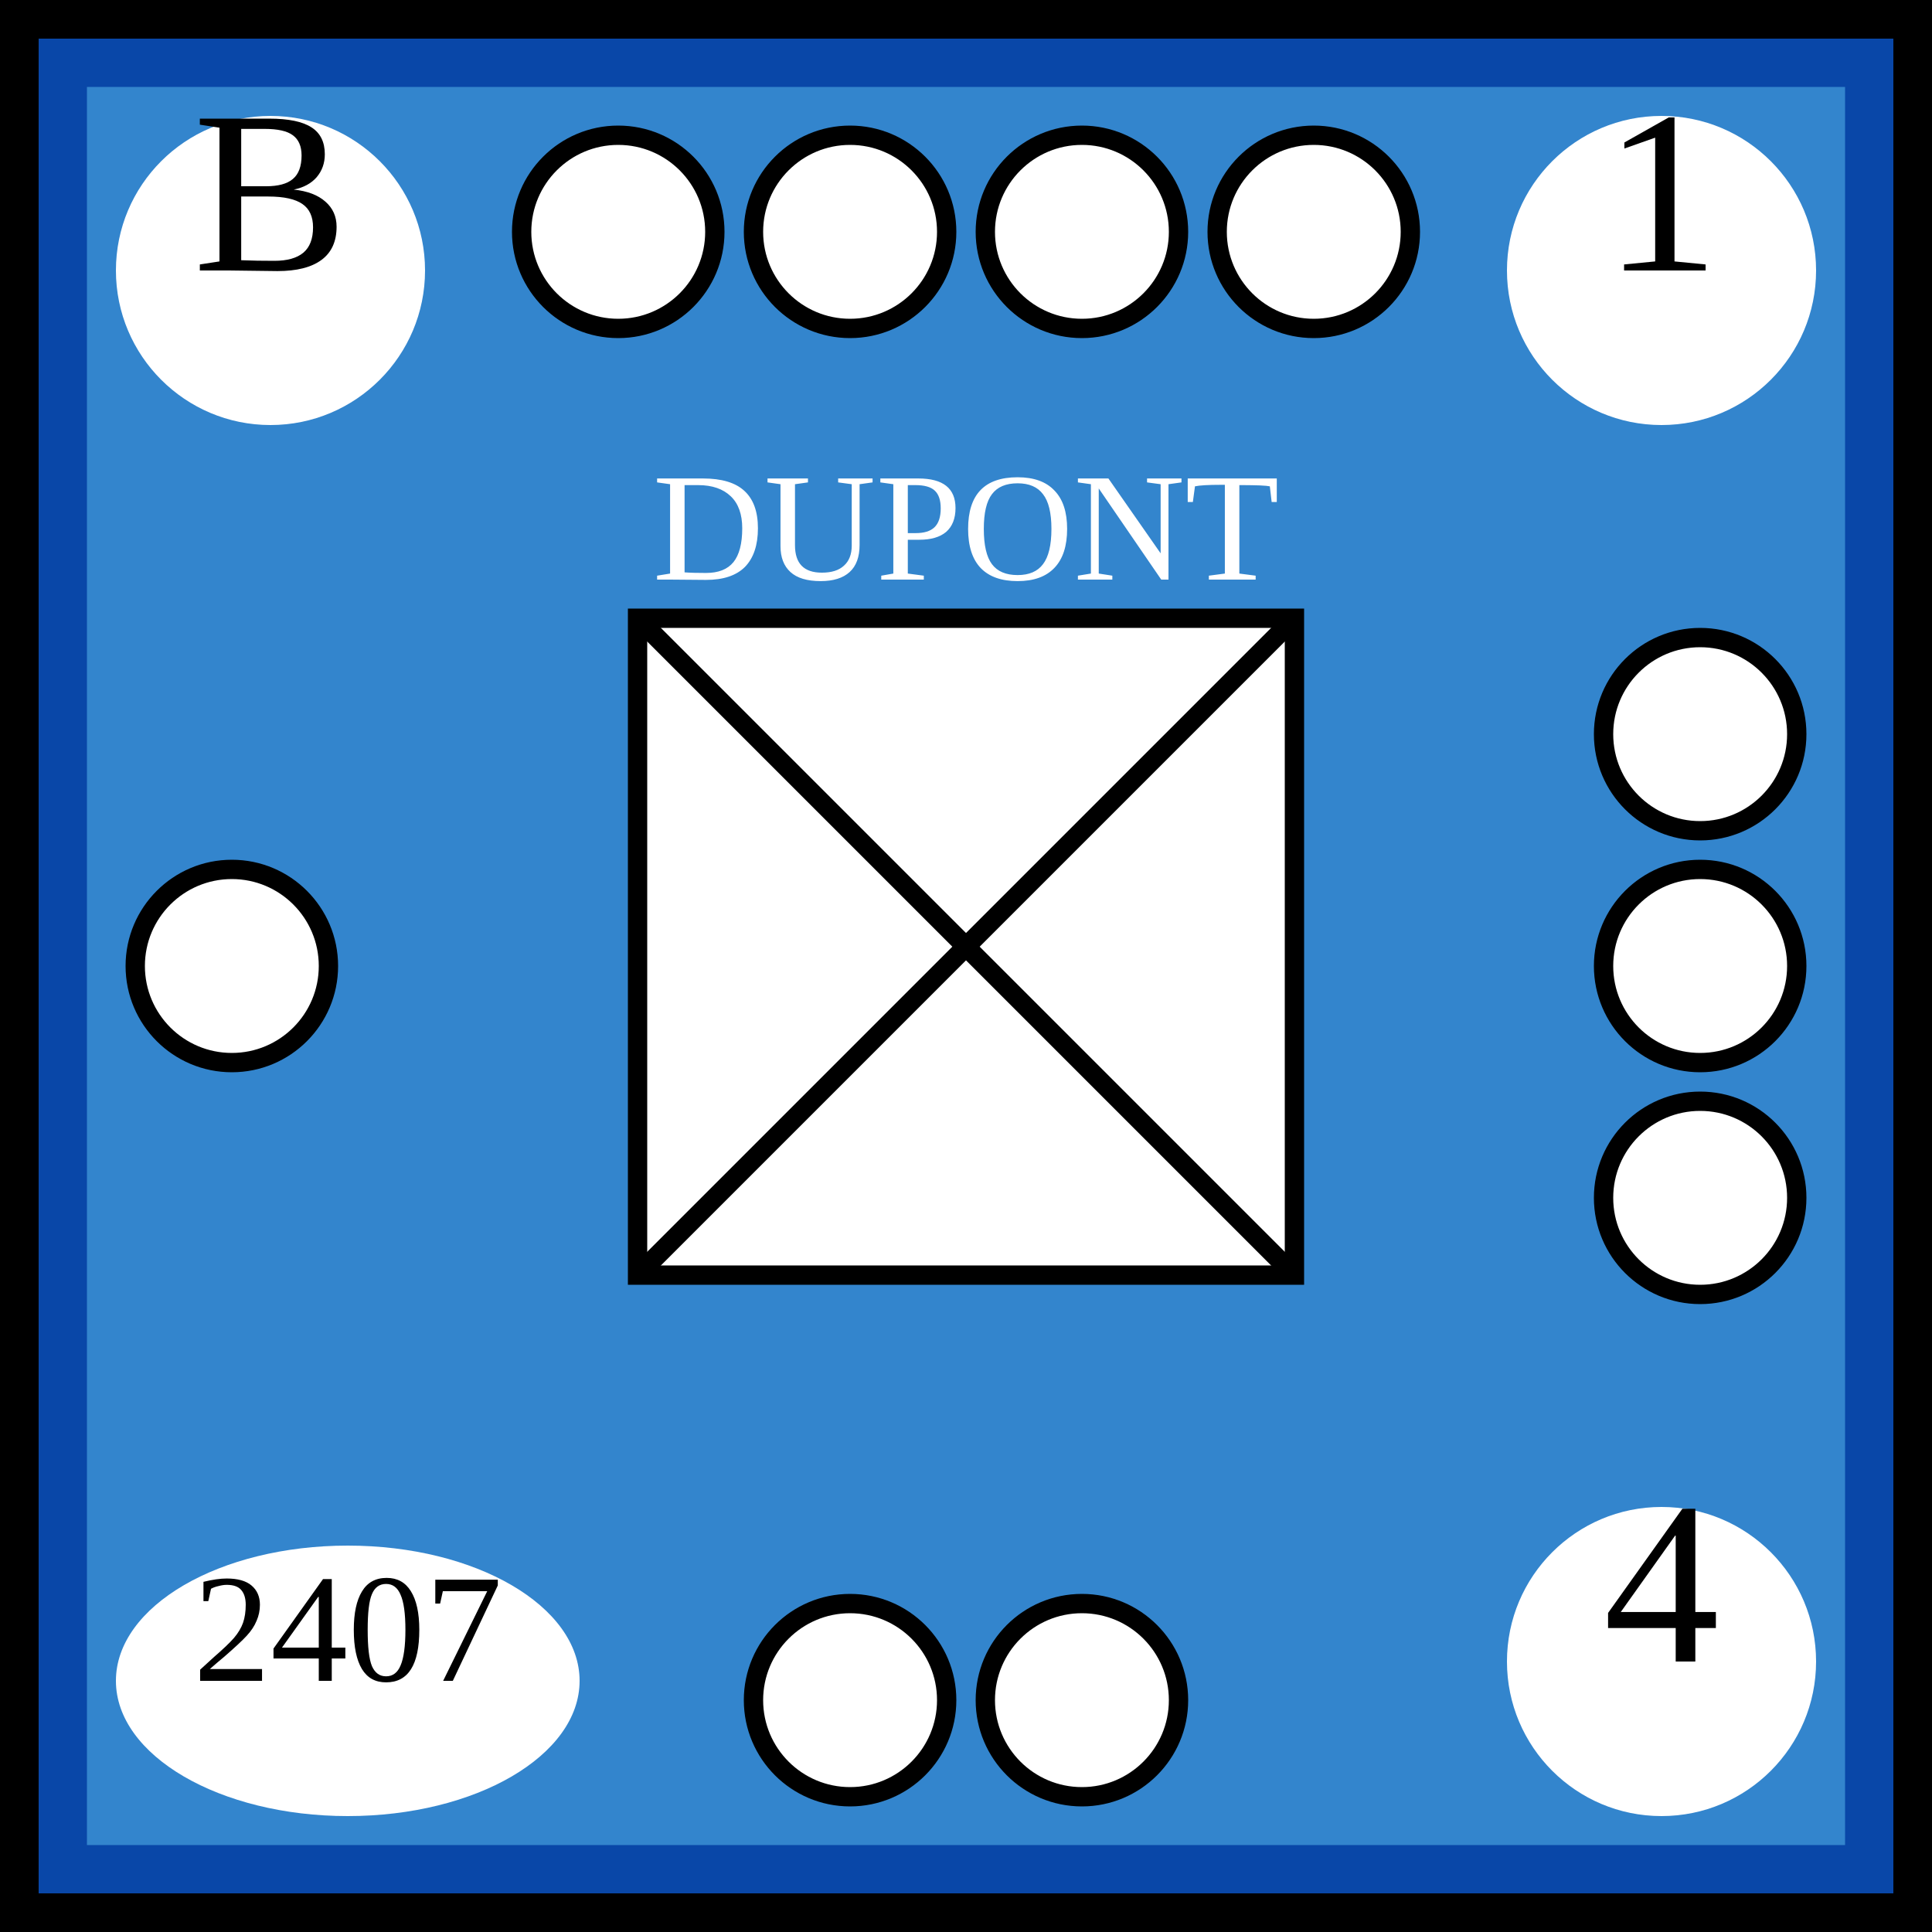
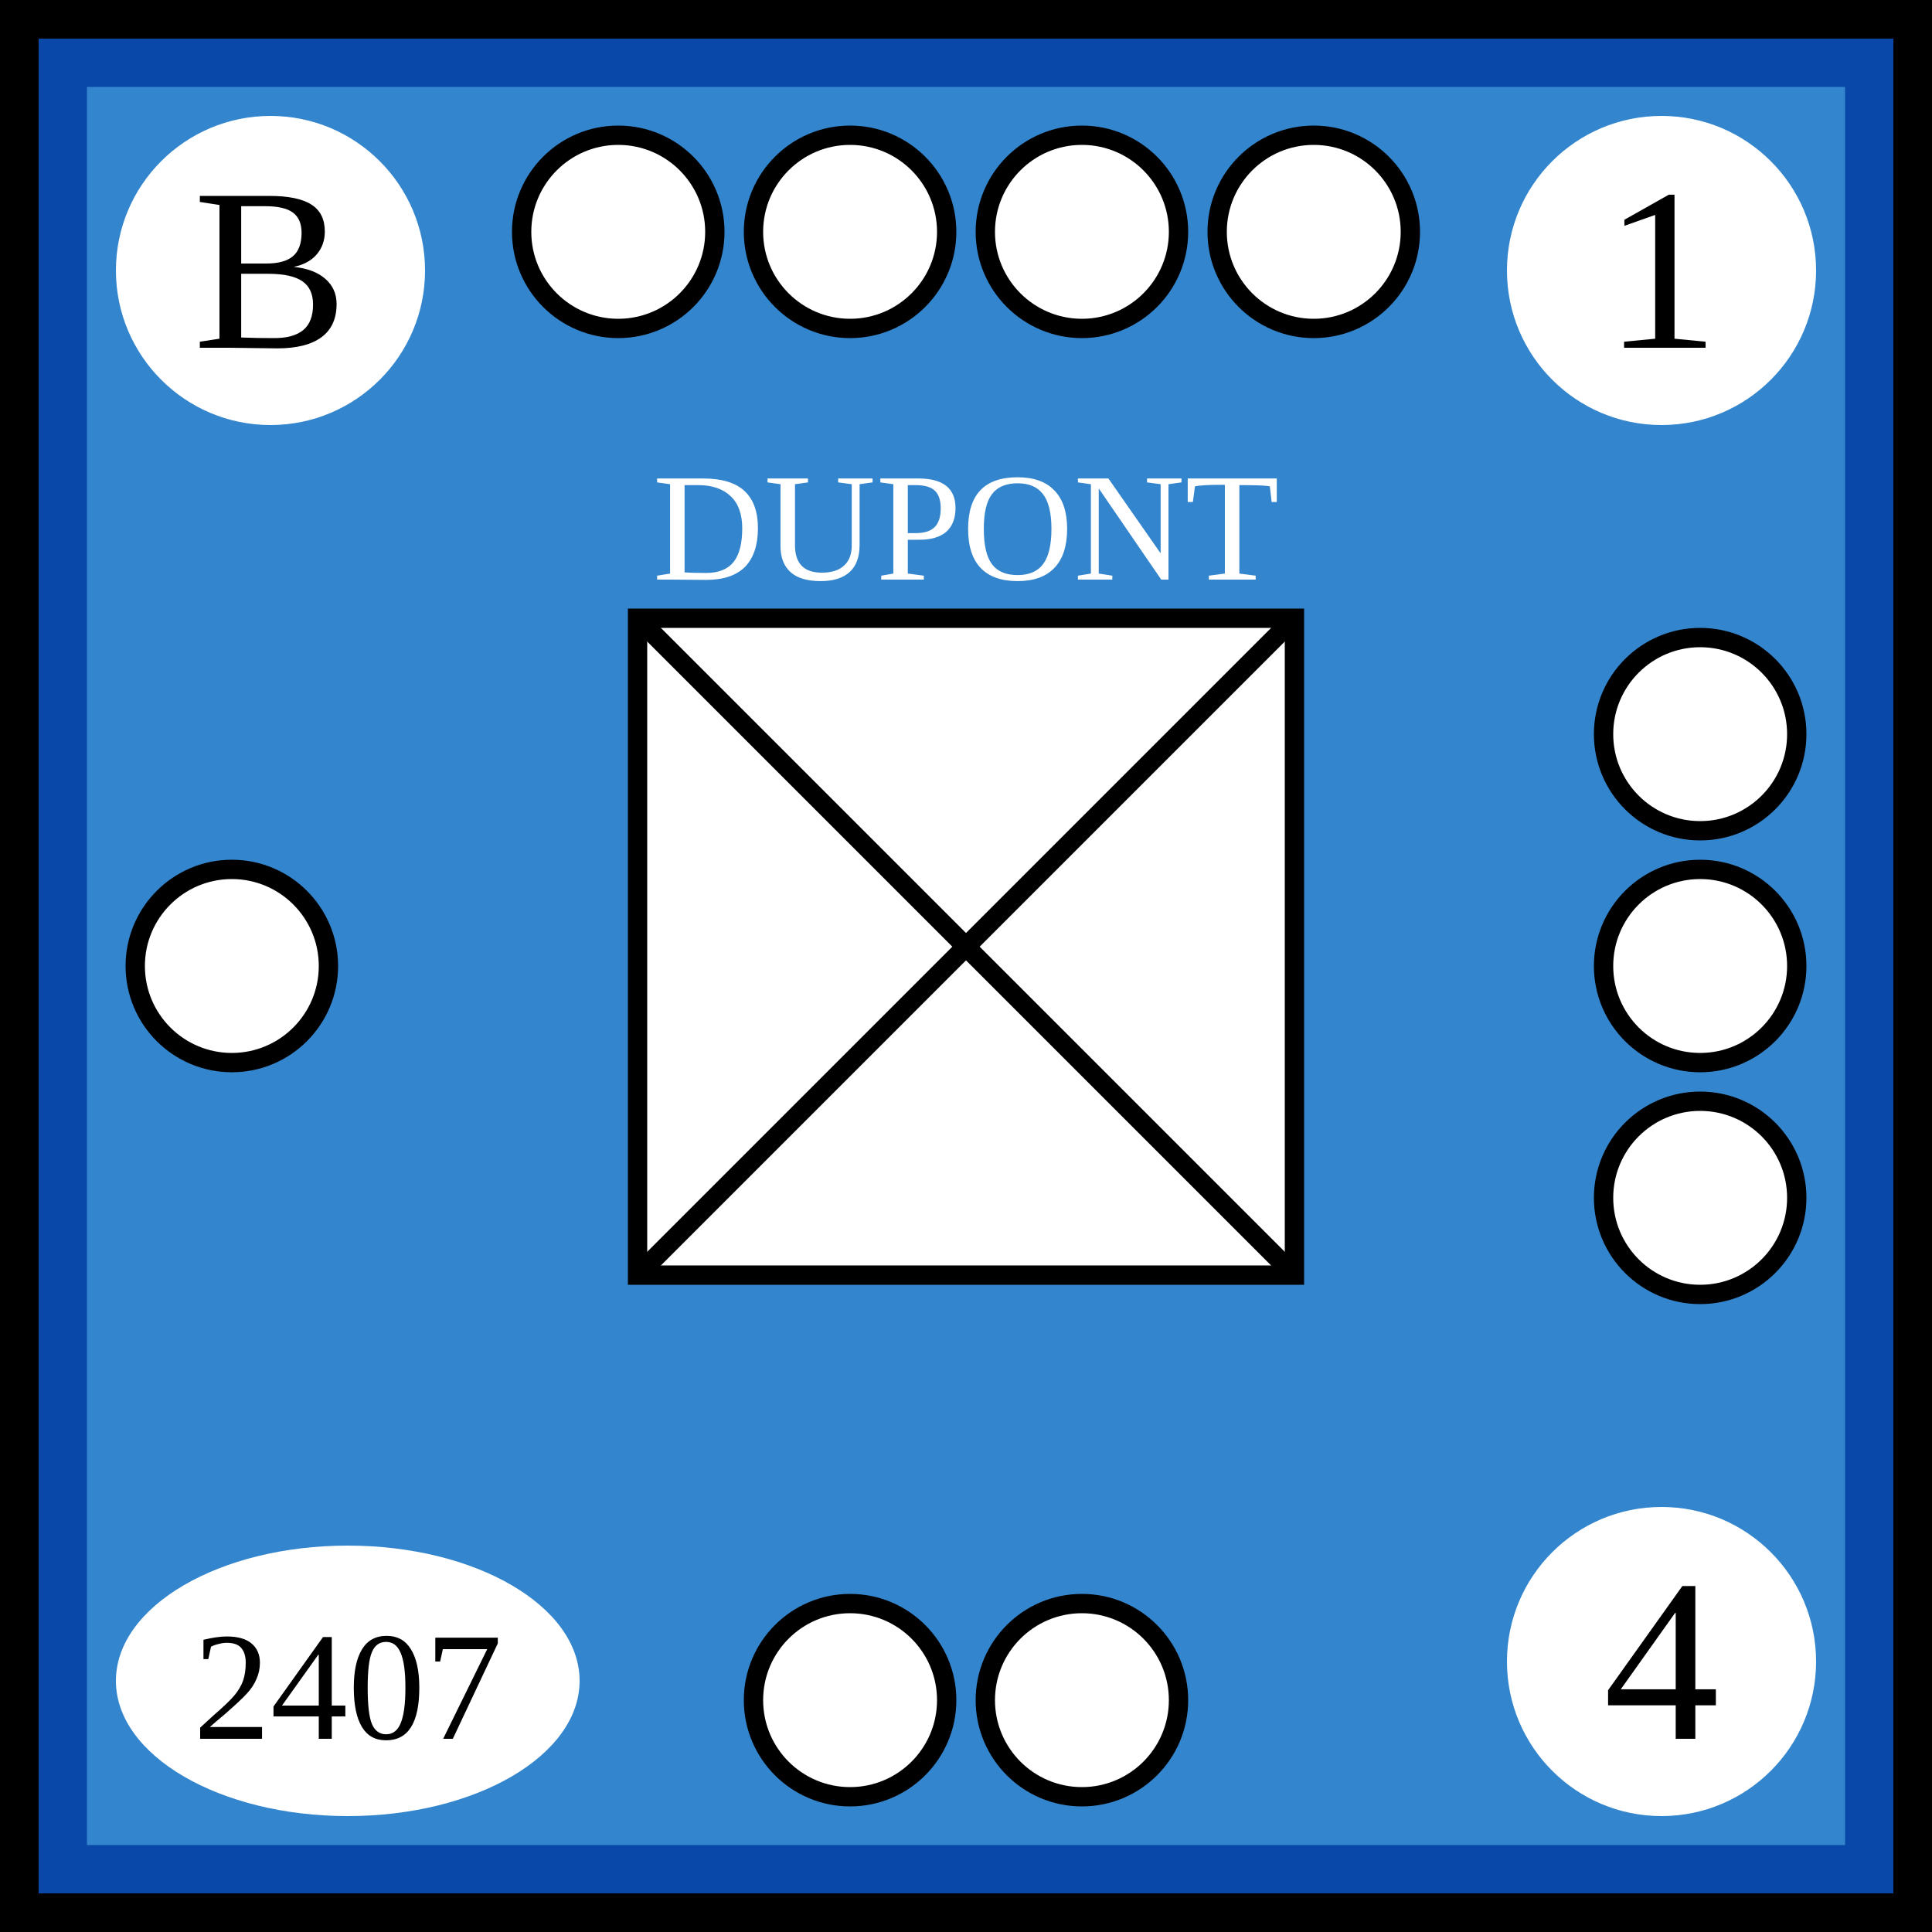
<svg xmlns="http://www.w3.org/2000/svg" xmlns:xlink="http://www.w3.org/1999/xlink" viewBox="0 0 100 100" width="100" height="100">
  <defs id="common">
    <rect id="background" width="100" height="100" fill="rgb(51,133,205)" stroke="rgb(9,71,168)" stroke-width="9" />
    <g id="border" stroke="black" stroke-width="2">
      <line x1="0" y1="1" x2="100" y2="1" />
      <line x1="1" y1="1" x2="1" y2="100" />
      <line x1="0" y1="99" x2="100" y2="99" />
      <line x1="99" y1="1" x2="99" y2="100" />
    </g>
    <clipPath id="block">
      <use xlink:href="#background" />
    </clipPath>
  </defs>
  <g id="unit">
    <use xlink:href="#background" clip-path="url(#block)" />
    <use xlink:href="#border" clip-path="url(#block)" />
    <g id="symbol" text-anchor="middle">
      <text x="50" y="30" font-size="8" fill="white">DUPONT</text>
      <rect x="33" y="32" width="34" height="34" fill="white" stroke="black" />
      <line x1="33" y1="32" x2="67" y2="66" stroke="black" />
      <line x1="33" y1="66" x2="67" y2="32" stroke="black" />
    </g>
    <g id="attributes" text-anchor="middle" font-size="12">
      <g id="initiative">
        <circle cx="14" cy="14" r="8" fill="white" />
-         <text x="14" y="14">B</text>
+         <text x="14" y="18">B</text>
      </g>
      <g id="firepower">
        <circle cx="86" cy="14" r="8" fill="white" />
-         <text x="86" y="14">1</text>
+         <text x="86" y="18">1</text>
      </g>
      <g id="movement">
        <circle cx="86" cy="86" r="8" fill="white" />
-         <text x="86" y="86">4</text>
+         <text x="86" y="90">4</text>
      </g>
      <g id="arrival">
        <ellipse cx="18" cy="87" rx="12" ry="7" fill="white" />
-         <text x="18" y="87" font-size="8">2407</text>
+         <text x="18" y="90" font-size="8">2407</text>
      </g>
    </g>
    <g id="pips" stroke="black" fill="white">
      <g id="strength4">
        <circle id="topleftouter" cx="32" cy="12" r="5" />
        <circle id="topleftinner" cx="44" cy="12" r="5" />
        <circle id="toprightinner" cx="56" cy="12" r="5" />
        <circle id="toprightouter" cx="68" cy="12" r="5" />
      </g>
      <g id="strength3">
        <circle id="righttop" cx="88" cy="38" r="5" />
        <circle id="rightcenter" cx="88" cy="50" r="5" />
        <circle id="rightbottom" cx="88" cy="62" r="5" />
      </g>
      <g id="strength2">
        <circle id="bottomleft" cx="44" cy="88" r="5" />
        <circle id="bottomright" cx="56" cy="88" r="5" />
      </g>
      <g id="strength1">
        <circle id="leftcenter" cx="12" cy="50" r="5" />
      </g>
    </g>
  </g>
</svg>
